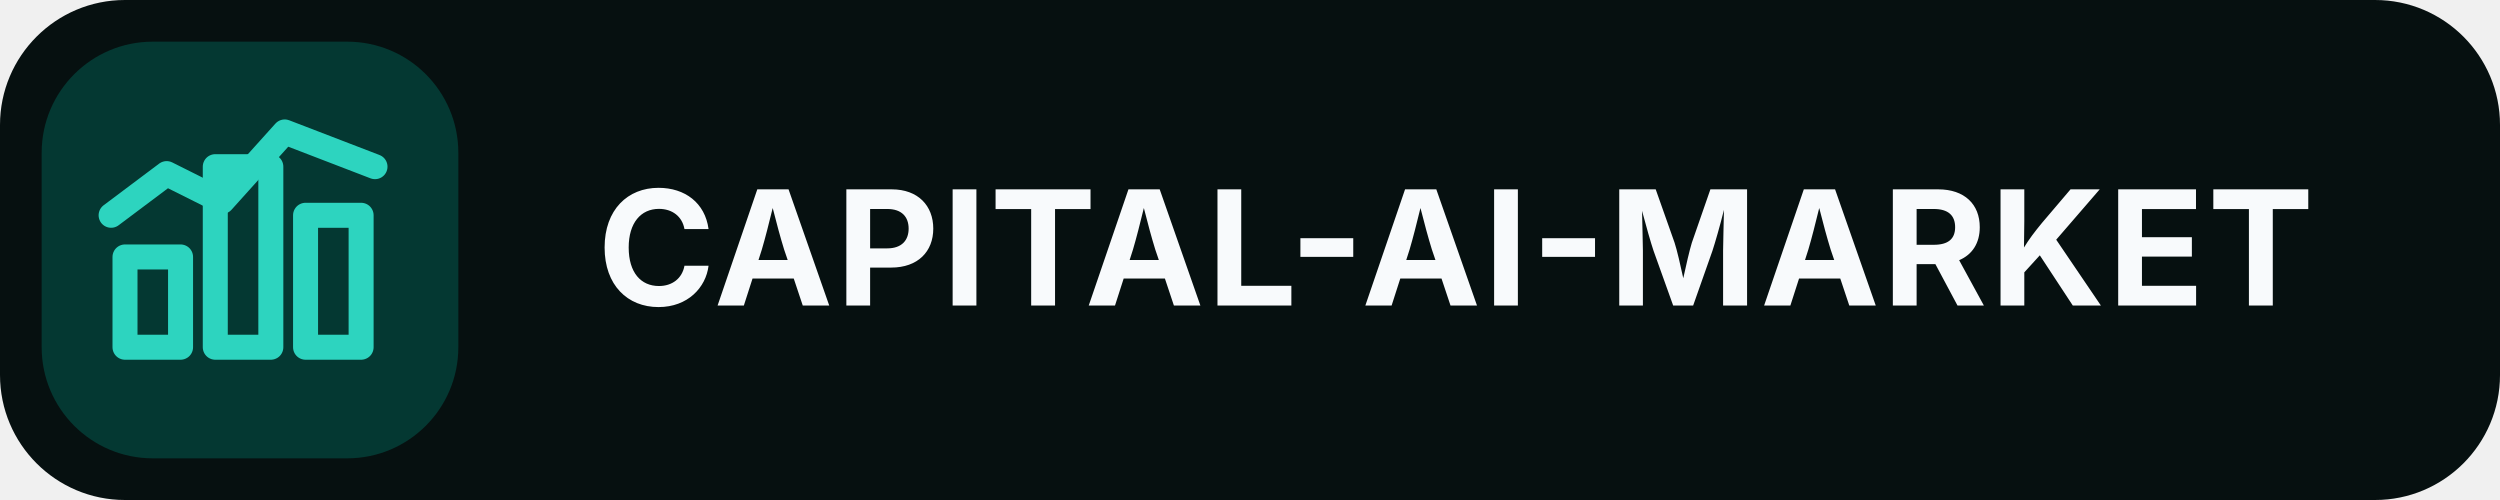
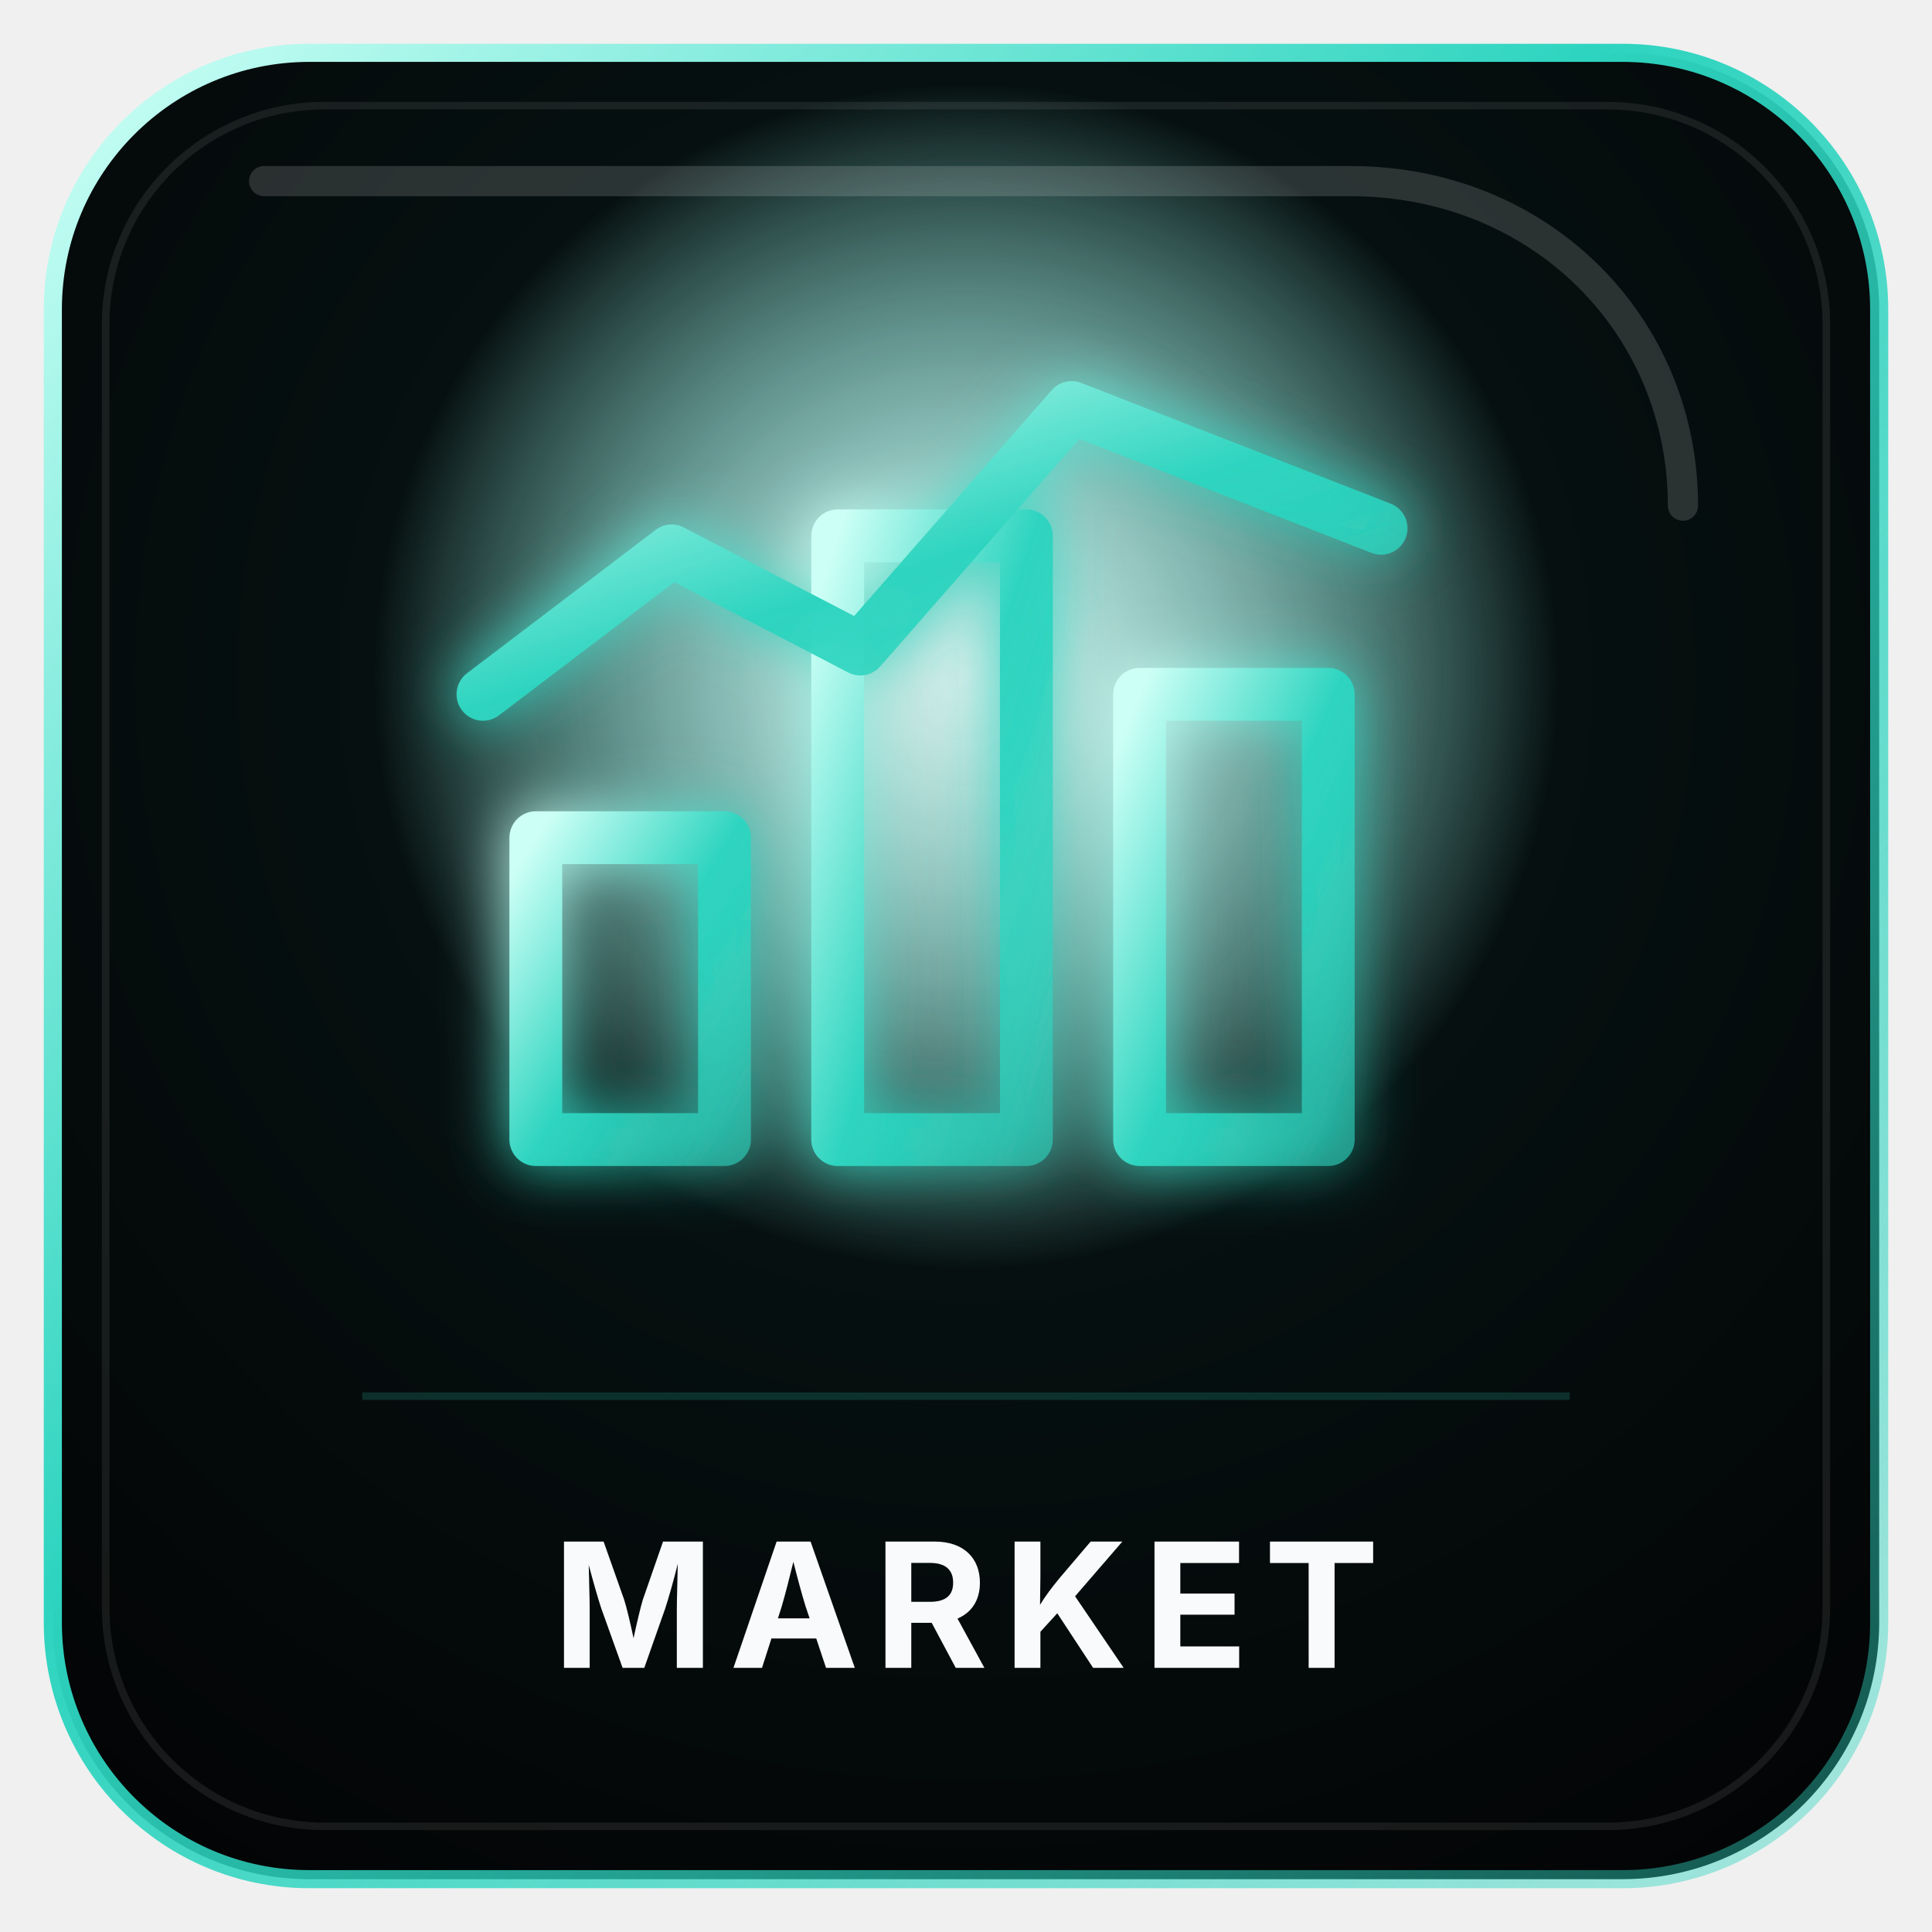
- <svg xmlns="http://www.w3.org/2000/svg" viewBox="0 0 360 72" role="img" aria-labelledby="title desc">
-   <rect width="360" height="72" rx="18" fill="#061010" />
-   <rect x="6" y="6" width="60" height="60" rx="16" fill="#043832" />
-   <g fill="none" stroke="#2DD4BF" stroke-width="3.6" stroke-linecap="round" stroke-linejoin="round">
-     <path d="M18 50V37h8v13z" />
-     <path d="M31 50V24h8v26z" />
-     <path d="M44 50V31h8v19z" />
-     <path d="M16 31l8-6 8 4 9-10 13 5" />
+ <svg xmlns="http://www.w3.org/2000/svg" width="256" height="256" viewBox="0 0 256 256" role="img" aria-labelledby="title desc" shape-rendering="geometricPrecision">
+   <defs>
+     <radialGradient id="bg" cx="50%" cy="34%" r="78%">
+       <stop offset="0%" stop-color="#2DD4BF" stop-opacity=".14" />
+       <stop offset="42%" stop-color="#061010" />
+       <stop offset="100%" stop-color="#030405" />
+     </radialGradient>
+     <linearGradient id="rim" x1="0" y1="0" x2="1" y2="1">
+       <stop offset="0%" stop-color="#CCFFF6" />
+       <stop offset="42%" stop-color="#2DD4BF" />
+       <stop offset="100%" stop-color="#2DD4BF" stop-opacity=".38" />
+     </linearGradient>
+     <linearGradient id="icon" x1="0" y1="0" x2="1" y2="1">
+       <stop offset="0%" stop-color="#CCFFF6" />
+       <stop offset="52%" stop-color="#2DD4BF" />
+       <stop offset="100%" stop-color="#2DD4BF" stop-opacity=".62" />
+     </linearGradient>
+     <filter id="glow" x="-40%" y="-40%" width="180%" height="180%">
+       <feGaussianBlur stdDeviation="4" result="b" />
+       <feMerge>
+         <feMergeNode in="b" />
+         <feMergeNode in="SourceGraphic" />
+       </feMerge>
+     </filter>
+   </defs>
+   <rect x="7" y="7" width="242" height="242" rx="34" fill="url(#bg)" stroke="url(#rim)" stroke-width="2.4" />
+   <rect x="14" y="14" width="228" height="228" rx="29" fill="none" stroke="#FFFFFF" stroke-opacity=".08" />
+   <path d="M35 24h144c25 0 44 19 44 43" fill="none" stroke="#FFFFFF" stroke-opacity=".15" stroke-width="4" stroke-linecap="round" />
+   <g transform="translate(0 -7)" fill="none" stroke="url(#icon)" stroke-width="7" stroke-linecap="round" stroke-linejoin="round" filter="url(#glow)">
+     <path d="M71 158v-40h25v40z" />
+     <path d="M111 158V78h25v80z" />
+     <path d="M151 158v-59h25v59z" />
+     <path d="M64 99l25-19 25 13 28-32 41 16" />
  </g>
-   <text x="86" y="44" fill="#F8FAFC" font-family="Inter,Arial,sans-serif" font-size="23" font-weight="700" letter-spacing=".4">CAPITAL-AI-MARKET</text>
+   <line x1="48" y1="185" x2="208" y2="185" stroke="#2DD4BF" stroke-opacity=".18" />
+   <text x="128" y="221" text-anchor="middle" fill="#F8FAFC" font-family="Inter,Arial,sans-serif" font-size="23" font-weight="700" letter-spacing="2">MARKET</text>
</svg>
